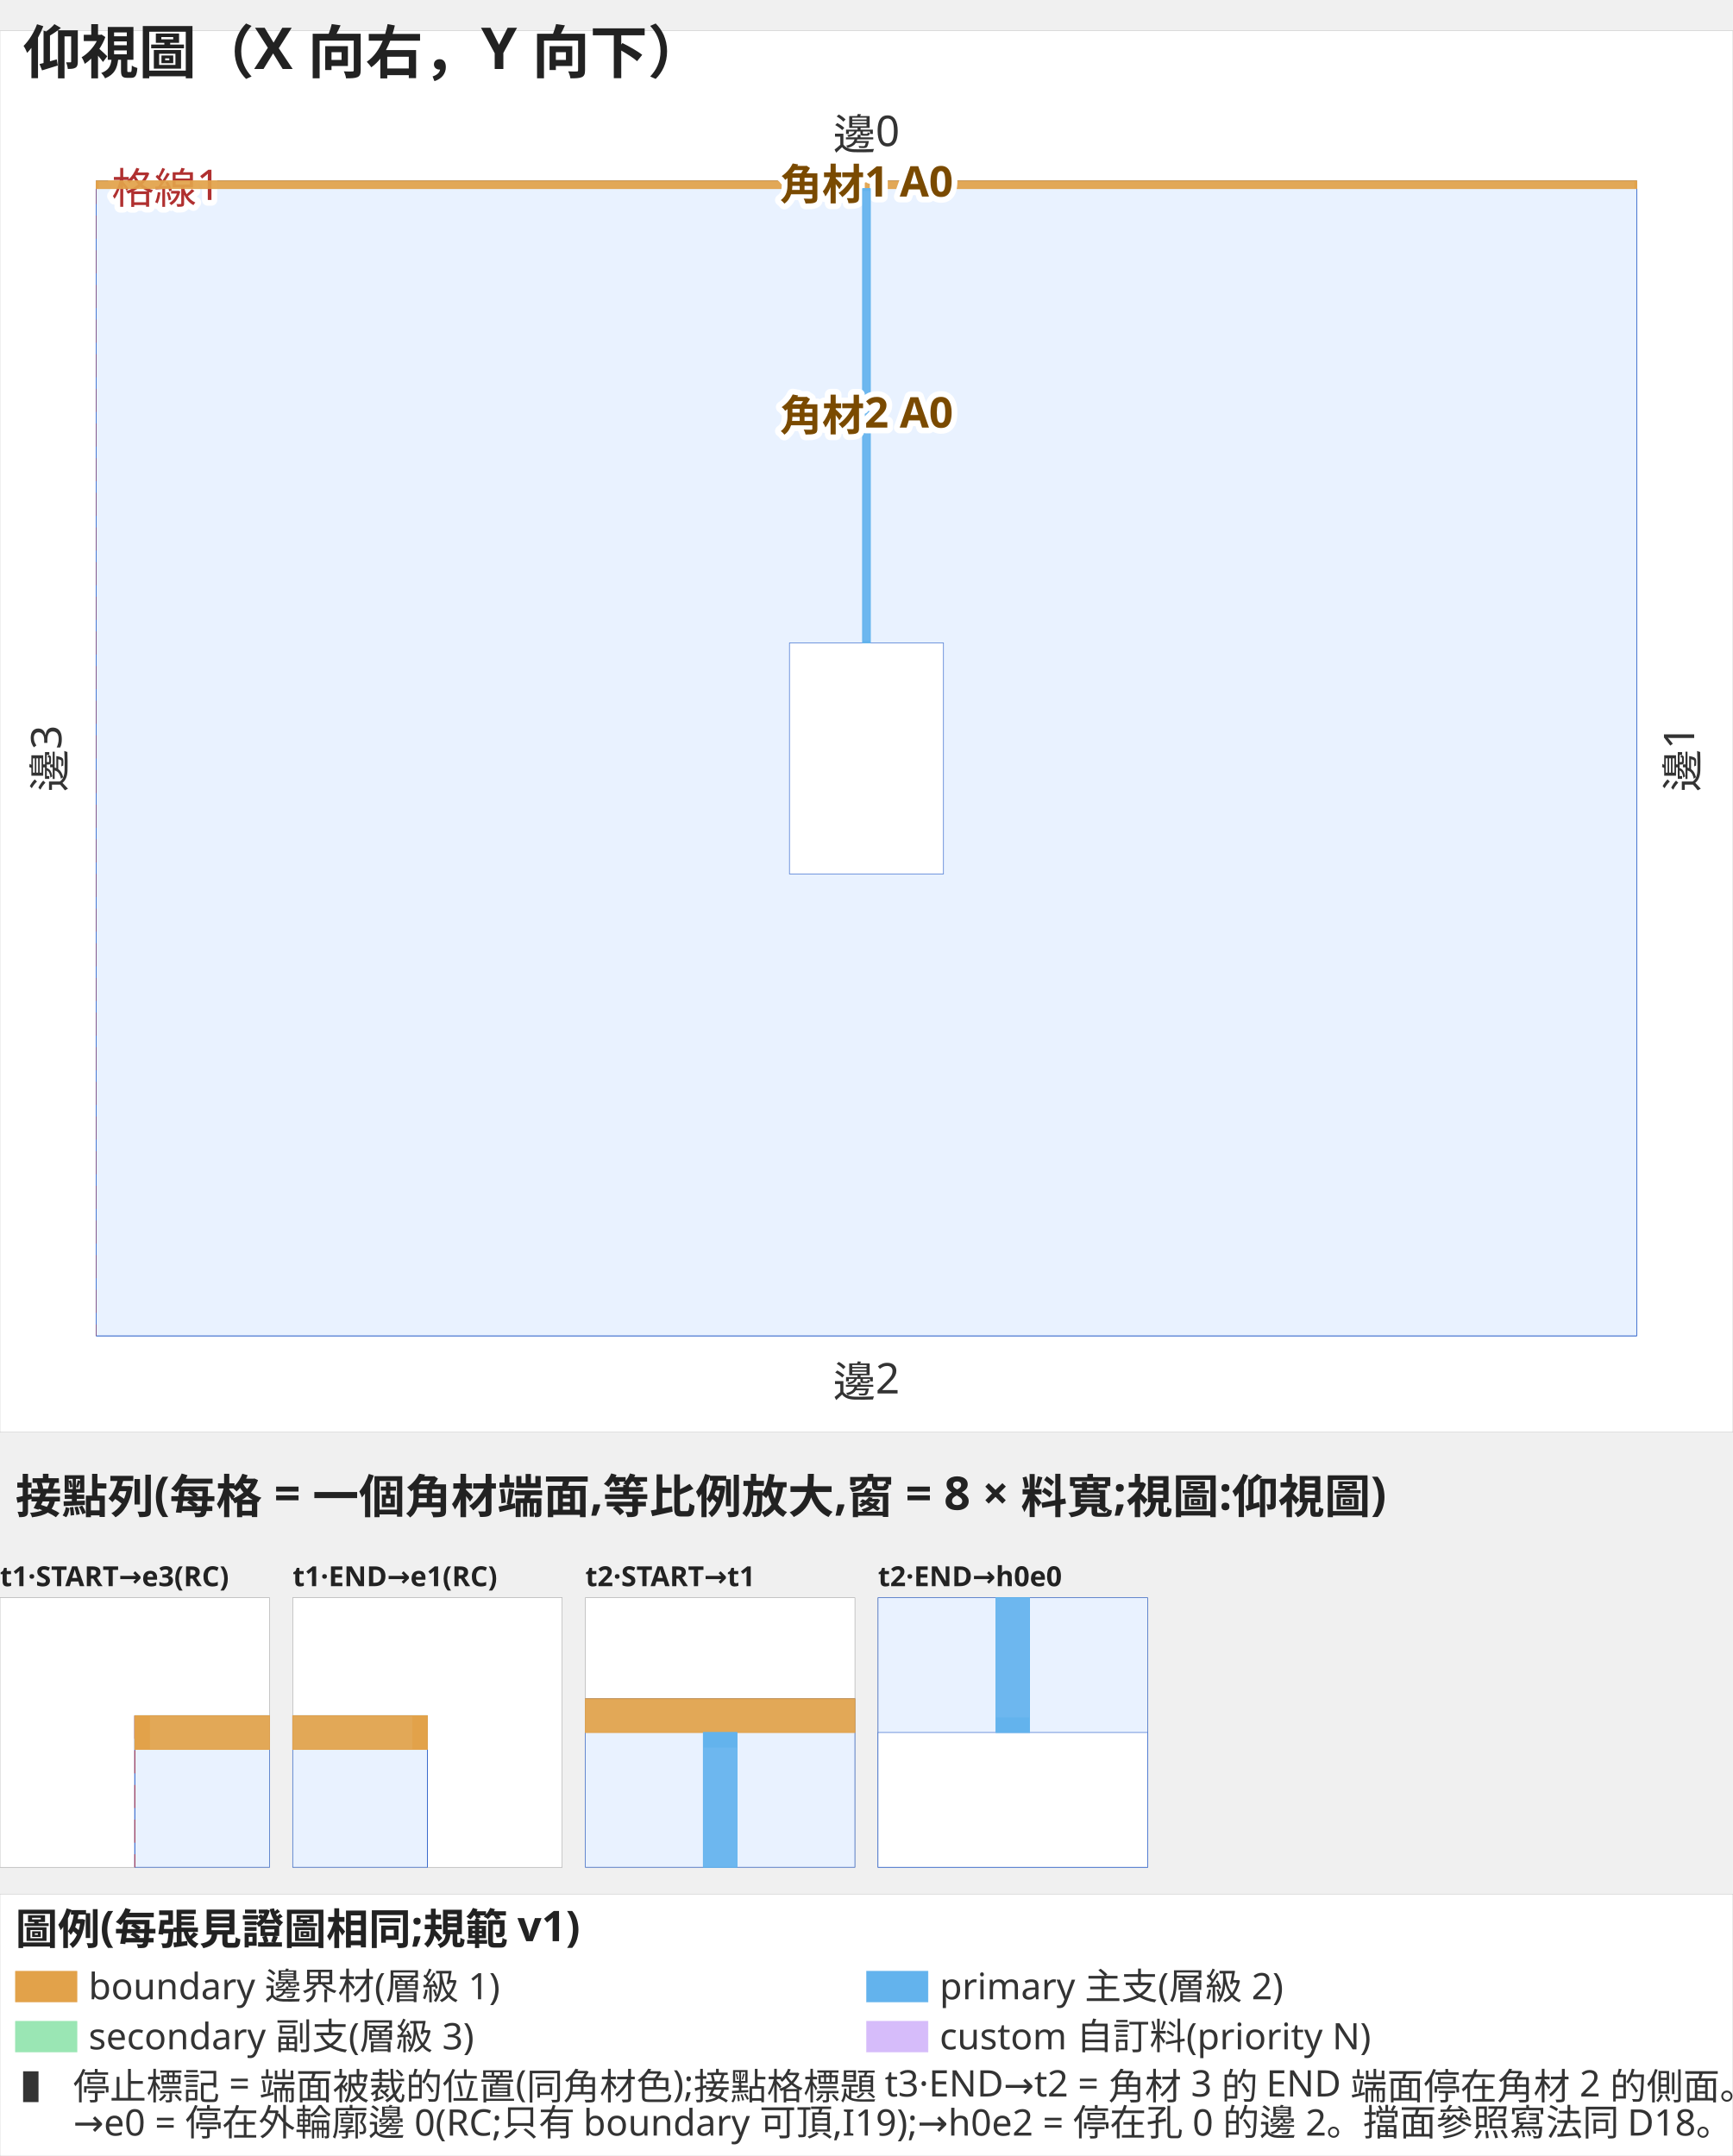
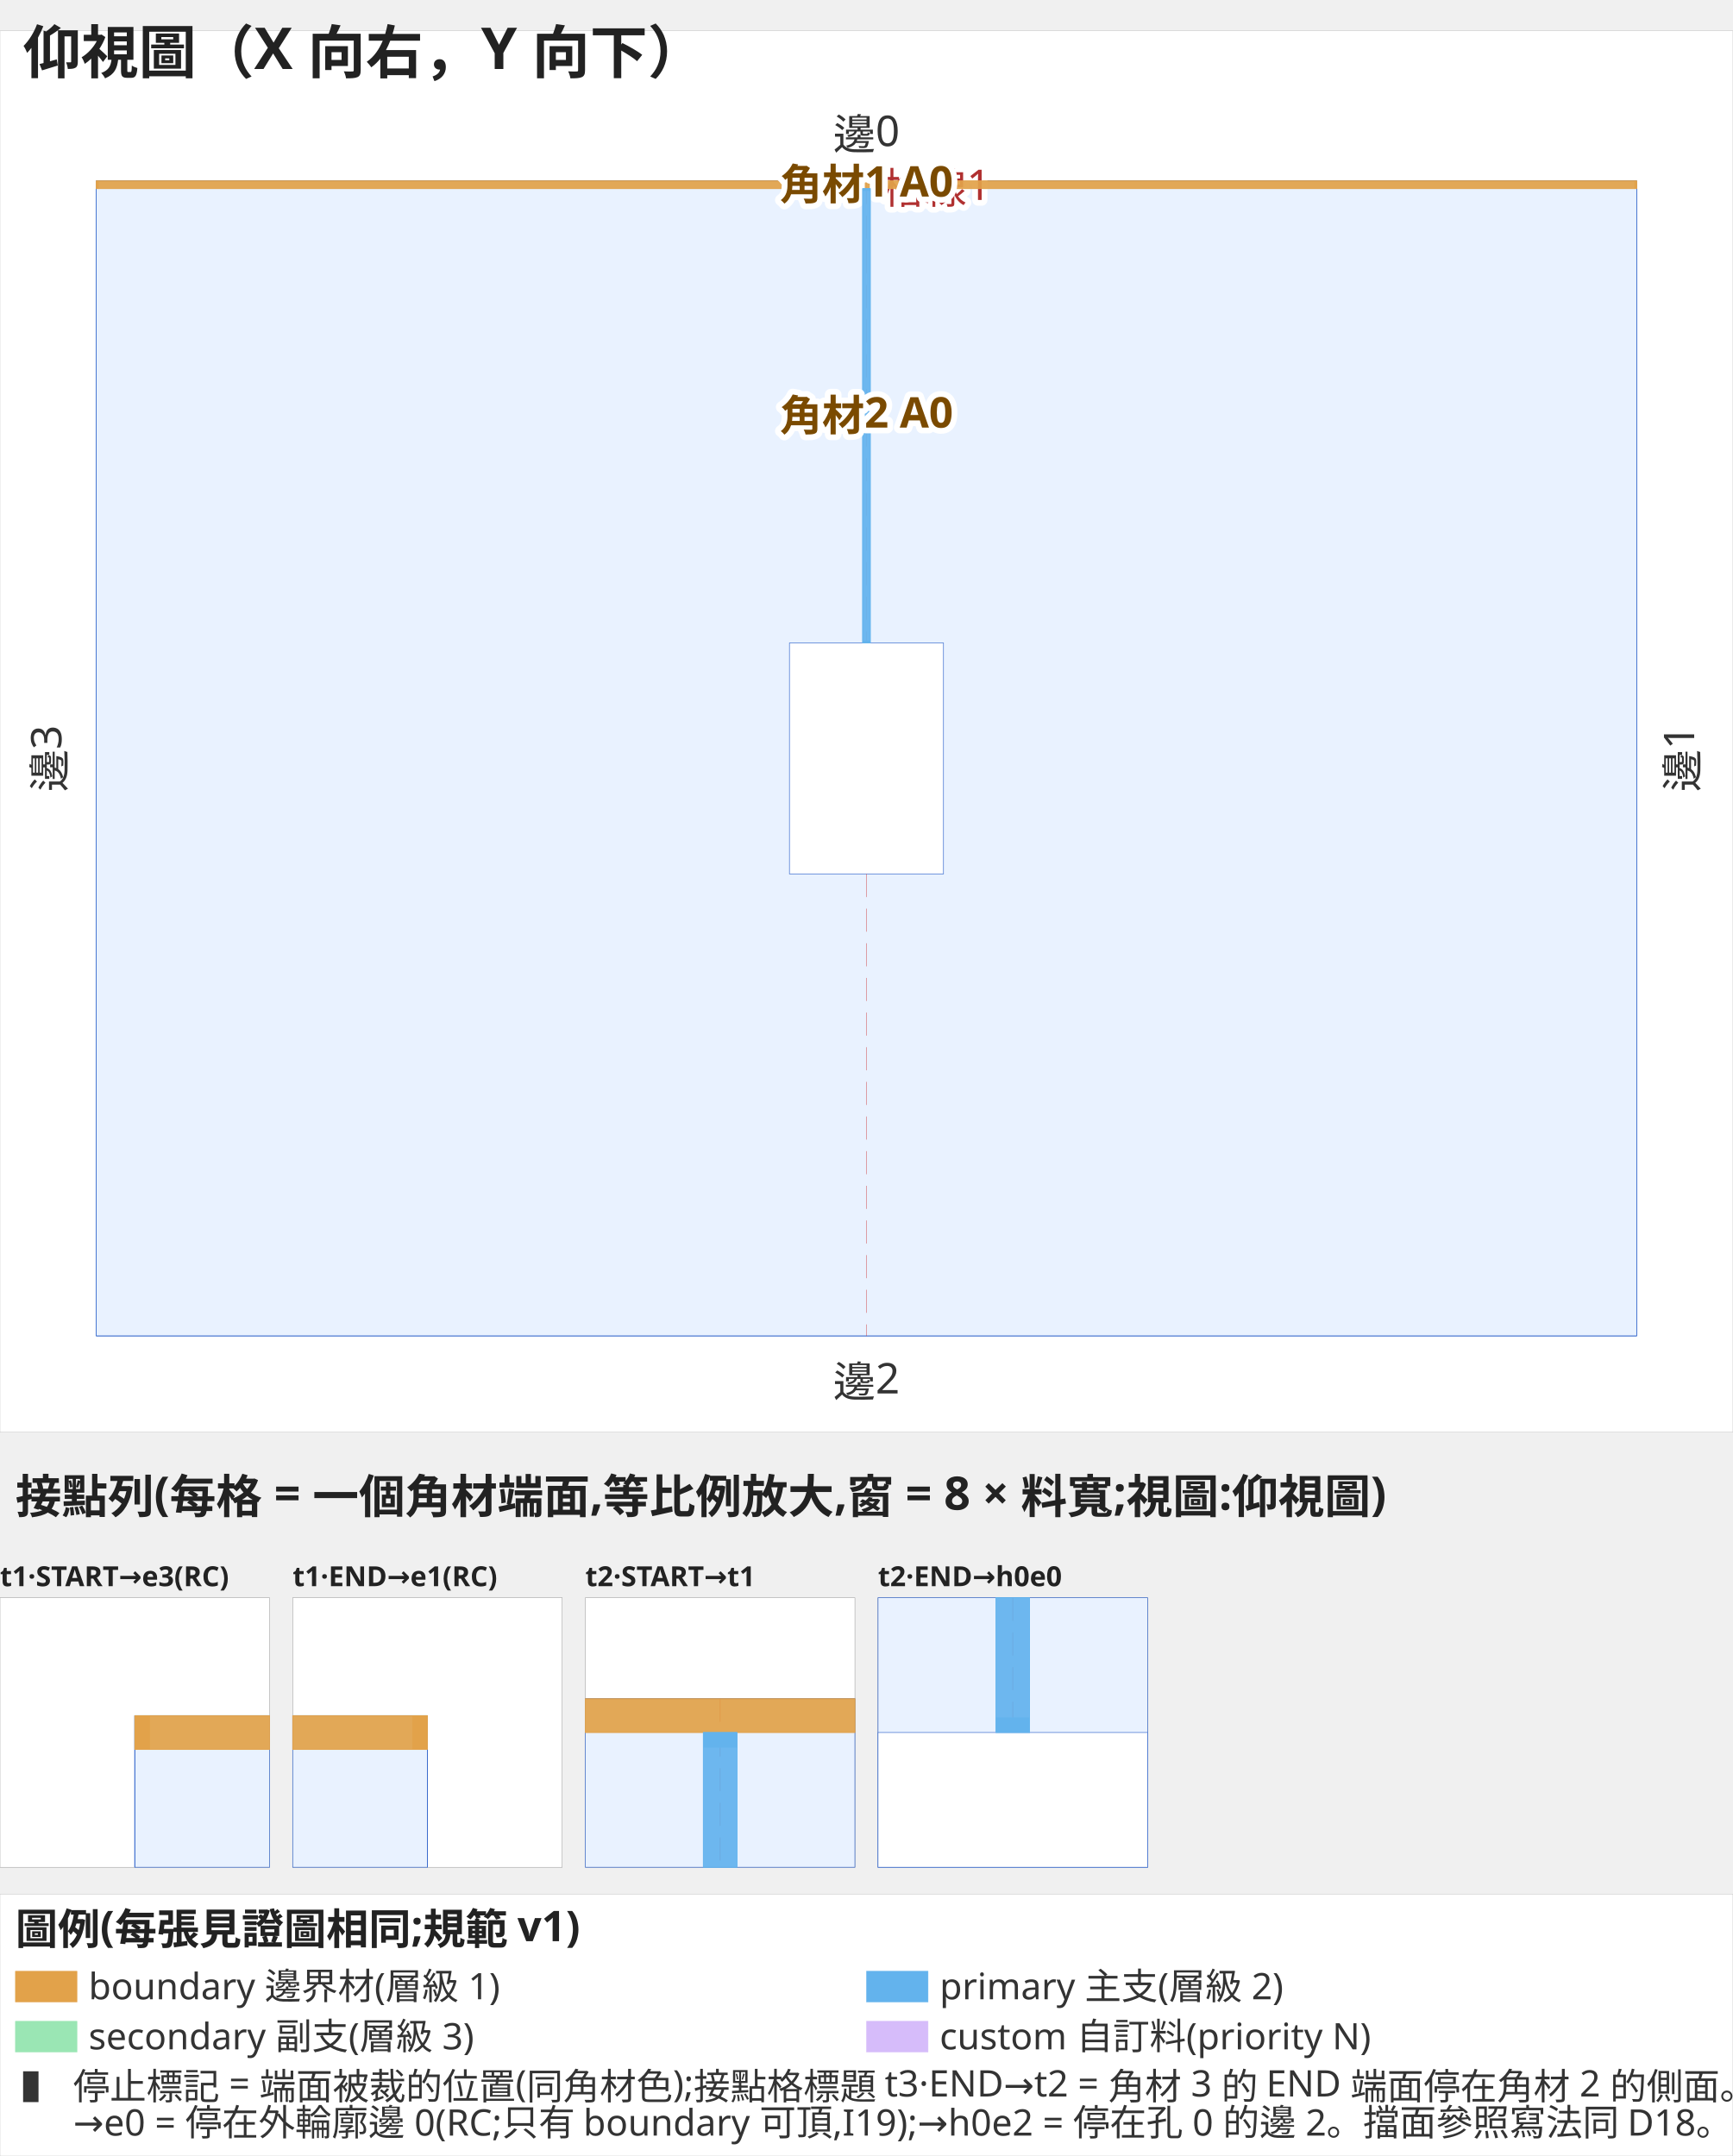
<svg xmlns="http://www.w3.org/2000/svg" width="100%" viewBox="0 1460 4500 5600" data-full="0 1460 4500 5600">
  <style>
  polygon, line, rect { vector-effect: non-scaling-stroke; }
  .frame { fill: #ffffff; stroke: #bbbbbb; stroke-width: 1px; }
  .title { font: bold 150px sans-serif; fill: #222222; }
  .label { font: 110px sans-serif; fill: #333333; text-anchor: middle; dominant-baseline: middle; }
  .guide-label { text-anchor: start; fill: #b03030; }
  .timber-label { fill: #7a4a00; font-weight: bold; }
  .guide-label, .timber-label { paint-order: stroke; stroke: #ffffff; stroke-width: 30px; stroke-linejoin: round; }
  .surface { fill: #dbe9ff; fill-opacity: 0.6; stroke: #3366cc; stroke-width: 1.5px; }
  .hole { fill: #ffffff; stroke: #3366cc; stroke-width: 1.5px; }
  .edge { stroke: #3366cc; stroke-width: 1.5px; }
  .edge-free { stroke: #e08020; stroke-width: 1.5px; stroke-dasharray: 30 15; }
  .guide { stroke: #cc3333; stroke-width: 1px; stroke-dasharray: 60 30; }
  .timber-face { fill: #ffd27f; fill-opacity: 0.5; stroke: #a06000; stroke-width: 1.5px; }
  .timber-face-near { fill-opacity: 0.85; }
</style>
  <style id="witness">.role-boundary{fill:#e2a24a;stroke:#e2a24a}.role-primary{fill:#63b3ed;stroke:#63b3ed}.role-secondary{fill:#9ae6b4;stroke:#9ae6b4}.role-custom{fill:#d6bcfa;stroke:#d6bcfa}.stop{stroke:none}.stop-label{font:bold 110px sans-serif;dominant-baseline:middle;paint-order:stroke;stroke:#ffffff;stroke-width:30px;stroke-linejoin:round}.tile-frame{fill:#ffffff;stroke:#888888;stroke-width:1px}.tile-title{font:bold 72px sans-serif;fill:#222222}.tile line.edge,.tile line.guide,.tile line.edge-free{stroke-width:2px}.legend-title{font:bold 110px sans-serif;fill:#222222}.legend-text{font:95px sans-serif;fill:#333333;dominant-baseline:middle}.legend-box{fill:#ffffff;stroke:#bbbbbb;stroke-width:1px}.section-title{font:bold 120px sans-serif;fill:#222222}</style>
  <g transform="translate(250,1930)" data-view="bottom">
    <rect class="frame" x="-250" y="-390" width="4500" height="3640" />
    <text x="-190" y="-280" class="title">仰視圖（X 向右，Y 向下）</text>
    <polygon points="0,0 4000,0 4000,3000 0,3000" class="surface" />
    <polygon points="1800,1200 2200,1200 2200,1800 1800,1800" class="hole" />
    <line x1="0" y1="0" x2="4000" y2="0" class="edge" />
    <text x="2000" y="-120" class="label">邊0</text>
    <line x1="4000" y1="0" x2="4000" y2="3000" class="edge" />
    <text x="4120" y="1500" class="label" transform="rotate(-90 4120 1500)">邊1</text>
    <line x1="4000" y1="3000" x2="0" y2="3000" class="edge" />
    <text x="2000" y="3120" class="label">邊2</text>
    <line x1="0" y1="3000" x2="0" y2="0" class="edge" />
    <text x="-120" y="1500" class="label" transform="rotate(-90 -120 1500)">邊3</text>
-     <line x1="0" y1="0" x2="0" y2="3000" class="guide" />
-     <text x="40" y="20" class="label guide-label">格線1</text>
+     <line x1="2000" y1="0" x2="2000" y2="1200" class="guide" />
+     <text x="2040" y="20" class="label guide-label">格線1</text>
+     <line x1="2000" y1="1800" x2="2000" y2="3000" class="guide" />
    <polygon points="0,0 4000,0 4000,20 0,20" class="timber-face role-boundary" data-t="1" />
    <polygon points="0,0 0,20 4000,20 4000,0" class="timber-face timber-face-near role-boundary" data-t="1" />
    <text x="2000" y="10" class="label timber-label">角材1 A0</text>
    <polygon points="2010,20 2010,1200 1990,1200 1990,20" class="timber-face role-primary" data-t="2" />
    <polygon points="2010,20 1990,20 1990,1200 2010,1200" class="timber-face timber-face-near role-primary" data-t="2" />
    <text x="2000" y="610" class="label timber-label">角材2 A0</text>
    <rect x="0" y="0" width="6" height="20" class="stop" fill="#e2a24a" data-joint="t1.START" />
    <rect x="3994" y="0" width="6" height="20" class="stop" fill="#e2a24a" data-joint="t1.END" />
    <rect x="1990" y="20" width="20" height="6" class="stop" fill="#63b3ed" data-joint="t2.START" />
    <rect x="1990" y="1194" width="20" height="6" class="stop" fill="#63b3ed" data-joint="t2.END" />
  </g>
  <text x="40" y="5390" class="section-title">接點列(每格 = 一個角材端面,等比例放大,窗 = 8 × 料寬;視圖:仰視圖)</text>
  <text x="0" y="5580" class="tile-title">t1·START→e3(RC)</text>
  <rect x="0" y="5610" width="700" height="700" class="tile-frame" />
  <g class="tile" data-joint="t1.START">
    <polygon points="350,6310 350,5916.2 700,5916.2 700,6310" class="surface" />
    <line x1="350" y1="5916.2" x2="700" y2="5916.2" class="edge" />
    <line x1="350" y1="6310" x2="350" y2="5916.2" class="edge" />
-     <line x1="350" y1="5916.2" x2="350" y2="6310" class="guide" />
    <polygon points="350,5916.2 700,5916.2 700,6003.8 350,6003.8" class="timber-face role-boundary" data-t="1" />
    <polygon points="700,5916.2 350,5916.2 350,6003.8 700,6003.8" class="timber-face timber-face-near role-boundary" data-t="1" />
    <polygon points="350,5916.2 389.4,5916.2 389.4,6003.8 350,6003.8" class="stop" data-joint="t1.START" fill="#e2a24a" />
  </g>
  <text x="760" y="5580" class="tile-title">t1·END→e1(RC)</text>
  <rect x="760" y="5610" width="700" height="700" class="tile-frame" />
  <g class="tile" data-joint="t1.END">
    <polygon points="760,6310 760,5916.2 1110,5916.2 1110,6310" class="surface" />
    <line x1="760" y1="5916.2" x2="1110" y2="5916.2" class="edge" />
    <line x1="1110" y1="5916.2" x2="1110" y2="6310" class="edge" />
    <polygon points="760,5916.2 1110,5916.2 1110,6003.8 760,6003.8" class="timber-face role-boundary" data-t="1" />
    <polygon points="760,5916.2 760,6003.8 1110,6003.8 1110,5916.2" class="timber-face timber-face-near role-boundary" data-t="1" />
    <polygon points="1070.6,5916.2 1110,5916.2 1110,6003.8 1070.6,6003.8" class="stop" data-joint="t1.END" fill="#e2a24a" />
  </g>
  <text x="1520" y="5580" class="tile-title">t2·START→t1</text>
  <rect x="1520" y="5610" width="700" height="700" class="tile-frame" />
  <g class="tile" data-joint="t2.START">
    <polygon points="1520,6310 1520,5872.5 2220,5872.5 2220,6310" class="surface" />
    <line x1="1520" y1="5872.5" x2="2220" y2="5872.5" class="edge" />
+     <line x1="1870" y1="5872.5" x2="1870" y2="6310" class="guide" />
    <polygon points="1520,5872.5 2220,5872.5 2220,5960 1520,5960" class="timber-face role-boundary" data-t="1" />
    <polygon points="2220,5872.5 1520,5872.5 1520,5960 2220,5960" class="timber-face timber-face-near role-boundary" data-t="1" />
    <polygon points="1913.8,5960 1913.8,6310 1826.2,6310 1826.2,5960" class="timber-face role-primary" data-t="2" />
    <polygon points="1913.8,6310 1913.8,5960 1826.2,5960 1826.2,6310" class="timber-face timber-face-near role-primary" data-t="2" />
    <polygon points="1826.2,5960 1913.8,5960 1913.8,5999.4 1826.2,5999.4" class="stop" data-joint="t2.START" fill="#63b3ed" />
  </g>
  <text x="2280" y="5580" class="tile-title">t2·END→h0e0</text>
  <rect x="2280" y="5610" width="700" height="700" class="tile-frame" />
  <g class="tile" data-joint="t2.END">
    <polygon points="2280,6310 2280,5610 2980,5610 2980,6310" class="surface" />
    <polygon points="2280,6310 2280,5960 2980,5960 2980,6310" class="hole" />
+     <line x1="2630" y1="5610" x2="2630" y2="5960" class="guide" />
    <polygon points="2673.8,5610 2673.8,5960 2586.2,5960 2586.2,5610" class="timber-face role-primary" data-t="2" />
    <polygon points="2673.8,5610 2586.2,5610 2586.2,5960 2673.8,5960" class="timber-face timber-face-near role-primary" data-t="2" />
    <polygon points="2586.2,5920.6 2673.8,5920.6 2673.8,5960 2586.2,5960" class="stop" data-joint="t2.END" fill="#63b3ed" />
  </g>
  <rect x="0" y="6380" width="4500" height="680" class="legend-box" />
  <text x="40" y="6510" class="legend-title">圖例(每張見證圖相同;規範 v1)</text>
  <rect x="40" y="6580" width="160" height="80" class="role-boundary" />
  <text x="230" y="6620" class="legend-text">boundary 邊界材(層級 1)</text>
  <rect x="2250" y="6580" width="160" height="80" class="role-primary" />
  <text x="2440" y="6620" class="legend-text">primary 主支(層級 2)</text>
  <rect x="40" y="6710" width="160" height="80" class="role-secondary" />
  <text x="230" y="6750" class="legend-text">secondary 副支(層級 3)</text>
  <rect x="2250" y="6710" width="160" height="80" class="role-custom" />
  <text x="2440" y="6750" class="legend-text">custom 自訂料(priority N)</text>
  <rect x="60" y="6840" width="40" height="80" class="stop" fill="#333333" />
  <text x="190" y="6880" class="legend-text">停止標記 = 端面被裁的位置(同角材色);接點格標題 t3·END→t2 = 角材 3 的 END 端面停在角材 2 的側面。</text>
  <text x="190" y="6980" class="legend-text">→e0 = 停在外輪廓邊 0(RC;只有 boundary 可頂,I19);→h0e2 = 停在孔 0 的邊 2。擋面參照寫法同 D18。</text>
</svg>
